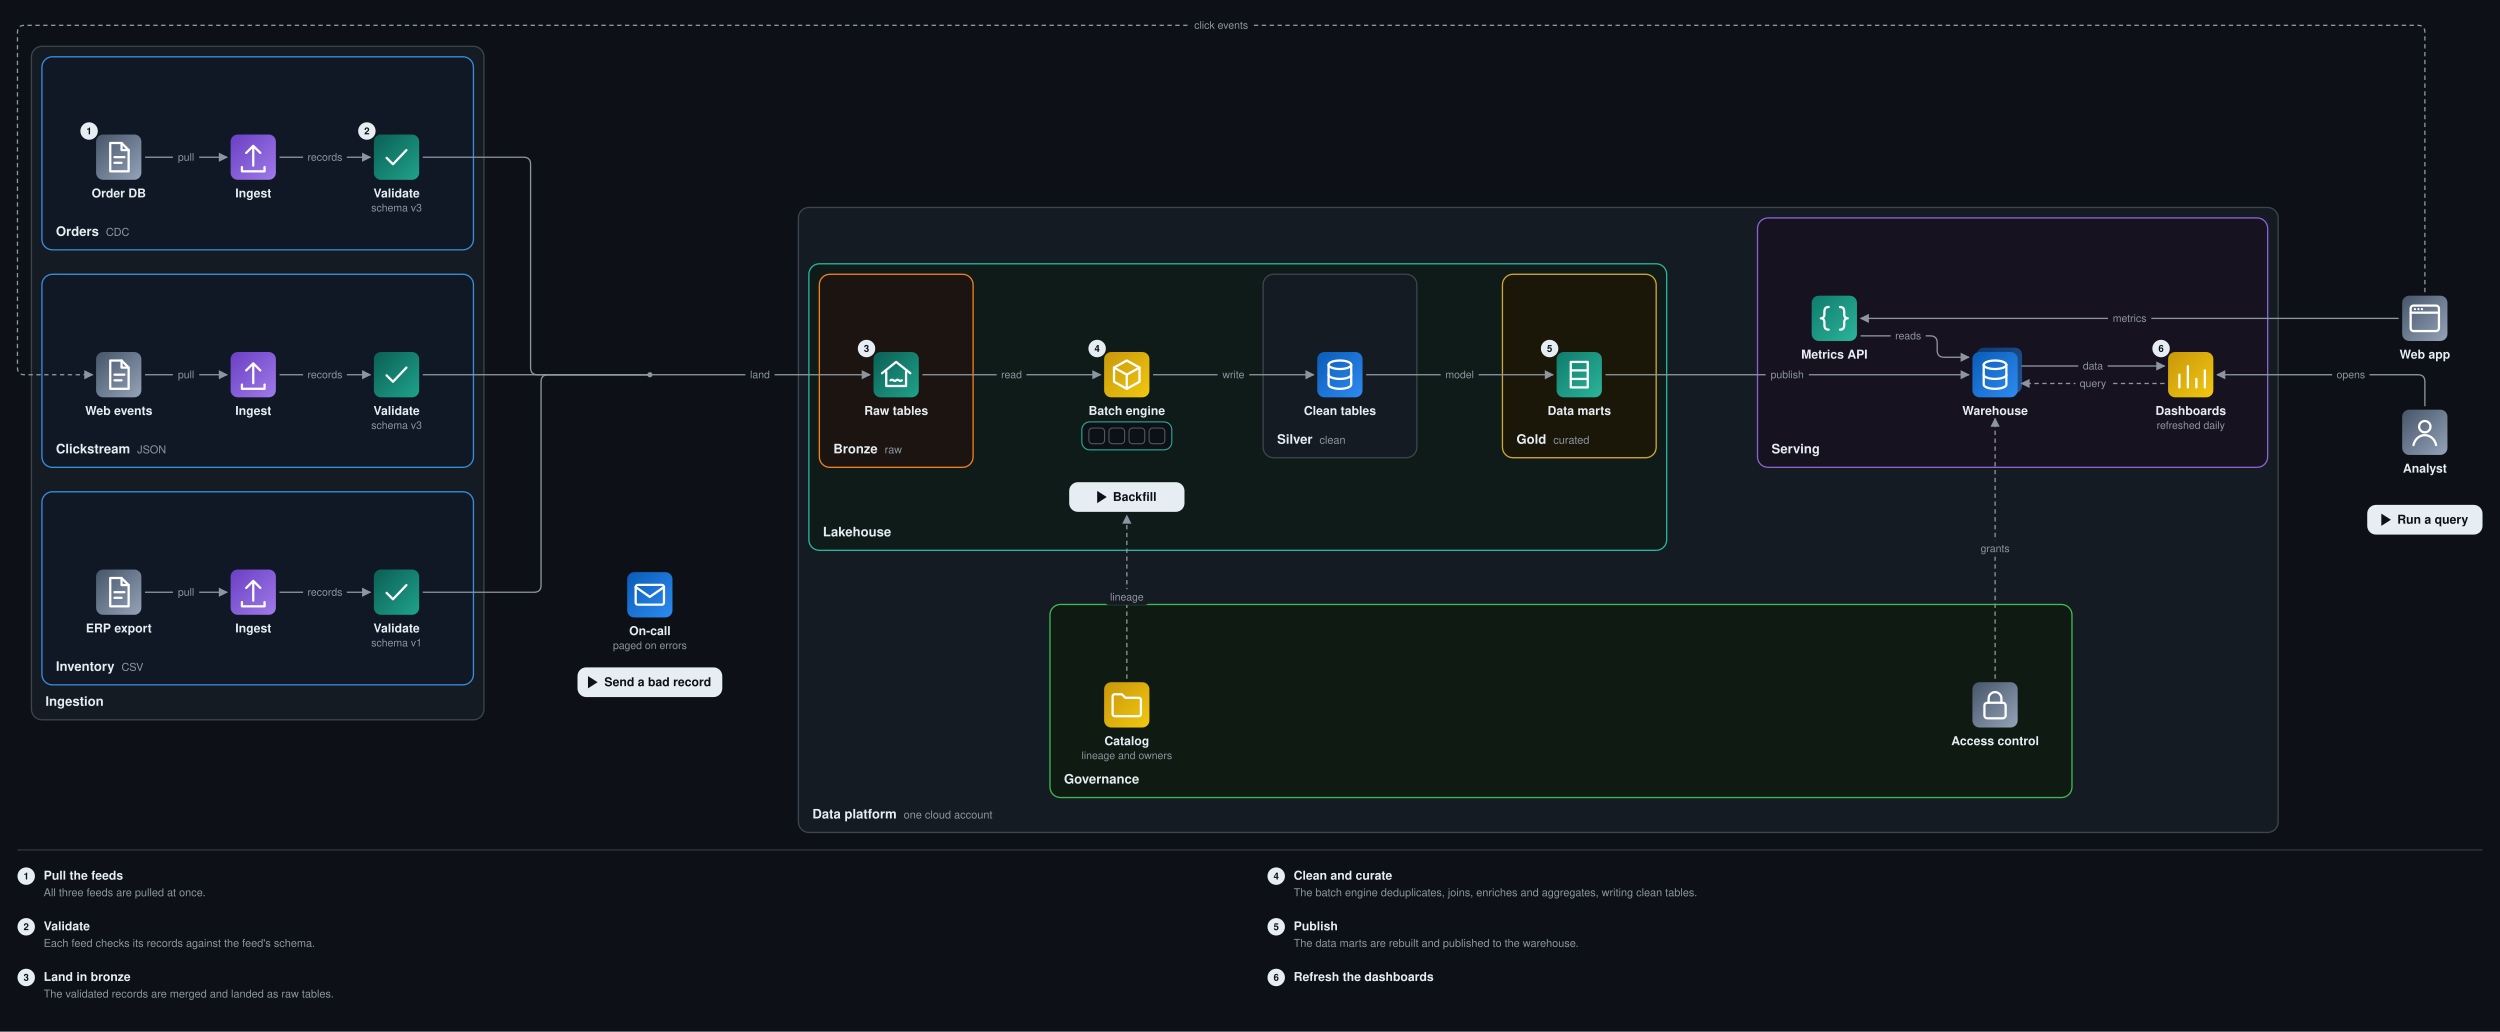
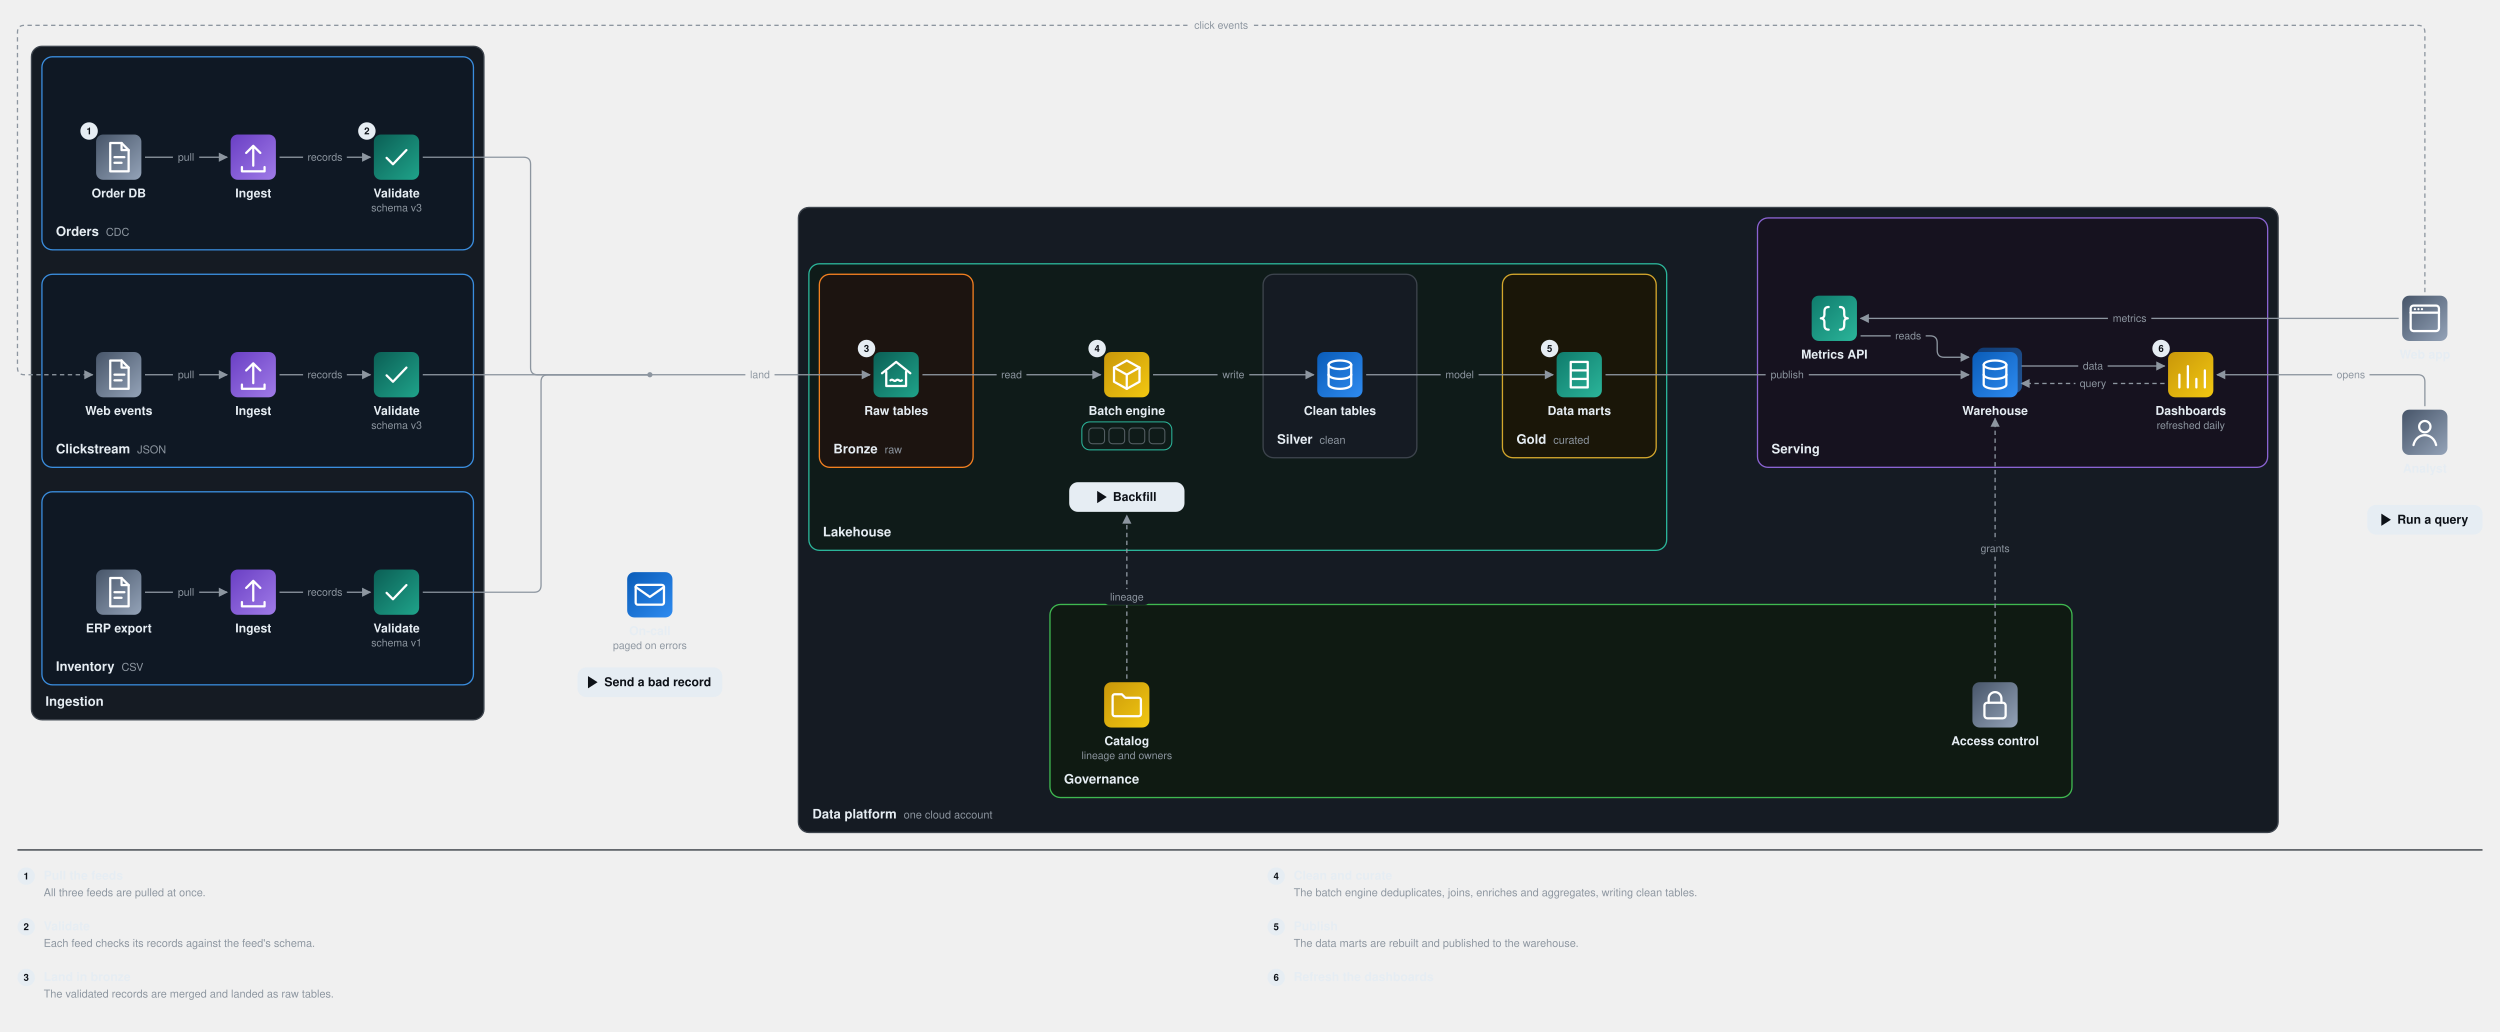
<svg xmlns="http://www.w3.org/2000/svg" viewBox="-136 -180 2862 1181" width="2862" height="1181" font-family="-apple-system, BlinkMacSystemFont, 'Segoe UI', Helvetica, Arial, sans-serif" role="img" aria-labelledby="data-platform-dark-title" aria-describedby="data-platform-dark-desc">
  <defs>
    <linearGradient id="tile-amber" x1="0" y1="0" x2="1" y2="1">
      <stop offset="0" stop-color="#c9970a" />
      <stop offset="1" stop-color="#f2c811" />
    </linearGradient>
    <linearGradient id="tile-blue" x1="0" y1="0" x2="1" y2="1">
      <stop offset="0" stop-color="#0a5cb8" />
      <stop offset="1" stop-color="#2e8bf0" />
    </linearGradient>
    <linearGradient id="tile-green" x1="0" y1="0" x2="1" y2="1">
      <stop offset="0" stop-color="#0b5f55" />
      <stop offset="1" stop-color="#1fa38a" />
    </linearGradient>
    <linearGradient id="tile-slate" x1="0" y1="0" x2="1" y2="1">
      <stop offset="0" stop-color="#475569" />
      <stop offset="1" stop-color="#94a3b8" />
    </linearGradient>
    <linearGradient id="tile-teal" x1="0" y1="0" x2="1" y2="1">
      <stop offset="0" stop-color="#0f7b6c" />
      <stop offset="1" stop-color="#2bb59a" />
    </linearGradient>
    <linearGradient id="tile-violet" x1="0" y1="0" x2="1" y2="1">
      <stop offset="0" stop-color="#6a3fc4" />
      <stop offset="1" stop-color="#a07be8" />
    </linearGradient>
  </defs>
-   <rect x="-136" y="-180" width="2862" height="1181" fill="#0d1117" />
+   <defs>
+     <mask id="data-platform-labels" maskUnits="userSpaceOnUse" x="-136" y="-180" width="2862" height="1181">
+       <rect x="-136" y="-180" width="2862" height="1181" fill="white" />
+       <rect x="717.31" y="240" width="33.39" height="18" rx="4" fill="black" />
+       <rect x="2533.88" y="240" width="42.74" height="18" rx="4" fill="black" />
+       <rect x="1225.15" y="-160" width="73.71" height="18" rx="4" fill="black" />
+     </mask>
+   </defs>
  <g class="dg-body">
    <g class="grp" data-id="ingestion" id="g-ingestion">
      <rect x="-100" y="-127" width="518" height="771" rx="12" stroke-width="1.5" fill="#151b23" stroke="#3d444d" />
      <text class="gtitle" x="-84" y="628" font-size="15" font-weight="600" fill="#e6edf3">Ingestion</text>
    </g>
    <g class="grp" data-id="account" id="g-account">
      <rect x="778" y="57.5" width="1694" height="715.5" rx="12" stroke-width="1.5" fill="#151b23" stroke="#3d444d" />
      <text class="gtitle" x="794" y="757" font-size="15" font-weight="600" fill="#e6edf3">Data platform<tspan class="gsub" dx="8" font-size="12.5" font-weight="400" fill="#8d96a0">one cloud account</tspan>
      </text>
    </g>
    <g class="grp" data-id="orders/feed" id="g-orders_feed">
      <rect x="-88" y="-115" width="494" height="221" rx="12" stroke-width="1.5" fill="#0f1824" stroke="#3a8dde" />
      <text class="gtitle" x="-72" y="90" font-size="15" font-weight="600" fill="#e6edf3">Orders<tspan class="gsub" dx="8" font-size="12.5" font-weight="400" fill="#8d96a0">CDC</tspan>
      </text>
    </g>
    <g class="grp" data-id="clicks/feed" id="g-clicks_feed">
      <rect x="-88" y="134" width="494" height="221" rx="12" stroke-width="1.5" fill="#0f1824" stroke="#3a8dde" />
      <text class="gtitle" x="-72" y="339" font-size="15" font-weight="600" fill="#e6edf3">Clickstream<tspan class="gsub" dx="8" font-size="12.5" font-weight="400" fill="#8d96a0">JSON</tspan>
      </text>
    </g>
    <g class="grp" data-id="stock/feed" id="g-stock_feed">
      <rect x="-88" y="383" width="494" height="221" rx="12" stroke-width="1.5" fill="#0f1824" stroke="#3a8dde" />
      <text class="gtitle" x="-72" y="588" font-size="15" font-weight="600" fill="#e6edf3">Inventory<tspan class="gsub" dx="8" font-size="12.5" font-weight="400" fill="#8d96a0">CSV</tspan>
      </text>
    </g>
    <g class="grp" data-id="lakehouse" id="g-lakehouse">
      <rect x="790" y="122" width="982" height="328" rx="12" stroke-width="1.5" fill="#0f1b19" stroke="#2bb59a" />
      <text class="gtitle" x="806" y="434" font-size="15" font-weight="600" fill="#e6edf3">Lakehouse</text>
    </g>
    <g class="grp" data-id="serving" id="g-serving">
      <rect x="1876" y="69.5" width="584" height="285.5" rx="12" stroke-width="1.5" fill="#16121f" stroke="#8a63d2" />
      <text class="gtitle" x="1892" y="339" font-size="15" font-weight="600" fill="#e6edf3">Serving</text>
    </g>
    <g class="grp" data-id="governance" id="g-governance">
      <rect x="1066" y="512" width="1170" height="221" rx="12" stroke-width="1.5" fill="#0f1a12" stroke="#3fb950" />
      <text class="gtitle" x="1082" y="717" font-size="15" font-weight="600" fill="#e6edf3">Governance</text>
    </g>
    <g class="grp" data-id="bronze" id="g-bronze">
      <rect x="802" y="134" width="176" height="221" rx="12" stroke-width="1.5" fill="#1c1410" stroke="#f38020" />
      <text class="gtitle" x="818" y="339" font-size="15" font-weight="600" fill="#e6edf3">Bronze<tspan class="gsub" dx="8" font-size="12.5" font-weight="400" fill="#8d96a0">raw</tspan>
      </text>
    </g>
    <g class="grp" data-id="silver" id="g-silver">
      <rect x="1310" y="134" width="176" height="210" rx="12" stroke-width="1.5" fill="#151b23" stroke="#3d444d" />
      <text class="gtitle" x="1326" y="328" font-size="15" font-weight="600" fill="#e6edf3">Silver<tspan class="gsub" dx="8" font-size="12.5" font-weight="400" fill="#8d96a0">clean</tspan>
      </text>
    </g>
    <g class="grp" data-id="gold" id="g-gold">
      <rect x="1584" y="134" width="176" height="210" rx="12" stroke-width="1.5" fill="#1a1608" stroke="#d4a72c" />
      <text class="gtitle" x="1600" y="328" font-size="15" font-weight="600" fill="#e6edf3">Gold<tspan class="gsub" dx="8" font-size="12.5" font-weight="400" fill="#8d96a0">curated</tspan>
      </text>
    </g>
-     <g class="edge" id="e-orders_check-_bus" data-id="orders/check-&gt;bus" data-from="orders/check" data-to="bus">
+     <g class="edge" id="e-orders_check-_bus" data-id="orders/check-&gt;bus" data-from="orders/check" data-to="bus" mask="url(#data-platform-labels)">
      <path class="base" d="M348 0 L463.4 0 Q471.4 0 471.4 8 L471.4 241 Q471.4 249 479.4 249 L608 249" fill="none" stroke-width="1.5" stroke="#8d96a0" />
    </g>
-     <g class="edge" id="e-clicks_check-_bus" data-id="clicks/check-&gt;bus" data-from="clicks/check" data-to="bus">
+     <g class="edge" id="e-clicks_check-_bus" data-id="clicks/check-&gt;bus" data-from="clicks/check" data-to="bus" mask="url(#data-platform-labels)">
      <path class="base" d="M348 249 L608 249" fill="none" stroke-width="1.5" stroke="#8d96a0" />
    </g>
-     <g class="edge" id="e-stock_check-_bus" data-id="stock/check-&gt;bus" data-from="stock/check" data-to="bus">
+     <g class="edge" id="e-stock_check-_bus" data-id="stock/check-&gt;bus" data-from="stock/check" data-to="bus" mask="url(#data-platform-labels)">
      <path class="base" d="M348 498 L475.4 498 Q483.4 498 483.4 490 L483.4 257 Q483.4 249 491.4 249 L608 249" fill="none" stroke-width="1.5" stroke="#8d96a0" />
    </g>
-     <g class="edge" id="e-bus-_raw" data-id="bus-&gt;raw" data-from="bus" data-to="raw">
+     <g class="edge" id="e-bus-_raw" data-id="bus-&gt;raw" data-from="bus" data-to="raw" mask="url(#data-platform-labels)">
      <path class="base" d="M608 249 L860 249" fill="none" stroke-width="1.5" stroke="#8d96a0" />
      <path class="head" d="M861 249L850.5 254.25L850.5 243.75z" fill="#8d96a0" />
    </g>
-     <g class="edge" id="e-raw-_spark" data-id="raw-&gt;spark" data-from="raw" data-to="spark">
+     <g class="edge" id="e-raw-_spark" data-id="raw-&gt;spark" data-from="raw" data-to="spark" mask="url(#data-platform-labels)">
      <path class="base" d="M920 249 L1124 249" fill="none" stroke-width="1.5" stroke="#8d96a0" />
      <path class="head" d="M1125 249L1114.5 254.25L1114.5 243.75z" fill="#8d96a0" />
    </g>
-     <g class="edge" id="e-spark-_clean" data-id="spark-&gt;clean" data-from="spark" data-to="clean">
+     <g class="edge" id="e-spark-_clean" data-id="spark-&gt;clean" data-from="spark" data-to="clean" mask="url(#data-platform-labels)">
      <path class="base" d="M1184 249 L1368 249" fill="none" stroke-width="1.5" stroke="#8d96a0" />
      <path class="head" d="M1369 249L1358.5 254.25L1358.5 243.75z" fill="#8d96a0" />
    </g>
-     <g class="edge" id="e-clean-_marts" data-id="clean-&gt;marts" data-from="clean" data-to="marts">
+     <g class="edge" id="e-clean-_marts" data-id="clean-&gt;marts" data-from="clean" data-to="marts" mask="url(#data-platform-labels)">
      <path class="base" d="M1428 249 L1642 249" fill="none" stroke-width="1.5" stroke="#8d96a0" />
      <path class="head" d="M1643 249L1632.5 254.25L1632.5 243.75z" fill="#8d96a0" />
    </g>
-     <g class="edge" id="e-marts-_warehouse" data-id="marts-&gt;warehouse" data-from="marts" data-to="warehouse">
+     <g class="edge" id="e-marts-_warehouse" data-id="marts-&gt;warehouse" data-from="marts" data-to="warehouse" mask="url(#data-platform-labels)">
      <path class="base" d="M1702 249 L2118 249" fill="none" stroke-width="1.5" stroke="#8d96a0" />
      <path class="head" d="M2119 249L2108.5 254.25L2108.5 243.75z" fill="#8d96a0" />
    </g>
-     <g class="edge" id="e-api-_warehouse" data-id="api-&gt;warehouse" data-from="api" data-to="warehouse">
+     <g class="edge" id="e-api-_warehouse" data-id="api-&gt;warehouse" data-from="api" data-to="warehouse" mask="url(#data-platform-labels)">
      <path class="base" d="M1994 204.5 L2073.7 204.5 Q2081.7 204.5 2081.7 212.5 L2081.7 221 Q2081.7 229 2089.7 229 L2118 229" fill="none" stroke-width="1.5" stroke="#8d96a0" />
      <path class="head" d="M2119 229L2108.5 234.25L2108.5 223.75z" fill="#8d96a0" />
    </g>
-     <g class="edge" id="e-app-_api" data-id="app-&gt;api" data-from="app" data-to="api">
+     <g class="edge" id="e-app-_api" data-id="app-&gt;api" data-from="app" data-to="api" mask="url(#data-platform-labels)">
      <path class="base" d="M2610 184.5 L1994 184.5" fill="none" stroke-width="1.5" stroke="#8d96a0" />
      <path class="head" d="M1993 184.5L2003.5 179.25L2003.5 189.75z" fill="#8d96a0" />
    </g>
-     <g class="edge" id="e-warehouse-_dashboards" data-id="warehouse-&gt;dashboards" data-from="warehouse" data-to="dashboards">
+     <g class="edge" id="e-warehouse-_dashboards" data-id="warehouse-&gt;dashboards" data-from="warehouse" data-to="dashboards" mask="url(#data-platform-labels)">
      <path class="base" d="M2178 239 L2342 239" fill="none" stroke-width="1.5" stroke="#8d96a0" />
      <path class="head" d="M2343 239L2332.5 244.25L2332.5 233.75z" fill="#8d96a0" />
    </g>
-     <g class="edge" id="e-dashboards-_warehouse" data-id="dashboards-&gt;warehouse" data-from="dashboards" data-to="warehouse">
+     <g class="edge" id="e-dashboards-_warehouse" data-id="dashboards-&gt;warehouse" data-from="dashboards" data-to="warehouse" mask="url(#data-platform-labels)">
      <path class="base" d="M2342 259 L2178 259" fill="none" stroke-width="1.5" stroke-dasharray="5 4" stroke="#8d96a0" />
      <path class="head" d="M2177 259L2187.5 253.75L2187.5 264.25z" fill="#8d96a0" />
    </g>
-     <g class="edge" id="e-analyst-_dashboards" data-id="analyst-&gt;dashboards" data-from="analyst" data-to="dashboards">
+     <g class="edge" id="e-analyst-_dashboards" data-id="analyst-&gt;dashboards" data-from="analyst" data-to="dashboards" mask="url(#data-platform-labels)">
      <path class="base" d="M2640 285 L2640 257 Q2640 249 2632 249 L2402 249" fill="none" stroke-width="1.5" stroke="#8d96a0" />
      <path class="head" d="M2401 249L2411.5 243.75L2411.5 254.25z" fill="#8d96a0" />
    </g>
-     <g class="edge" id="e-catalog-_spark" data-id="catalog-&gt;spark" data-from="catalog" data-to="spark">
+     <g class="edge" id="e-catalog-_spark" data-id="catalog-&gt;spark" data-from="catalog" data-to="spark" mask="url(#data-platform-labels)">
      <path class="base" d="M1154 597 L1154 410" fill="none" stroke-width="1.5" stroke-dasharray="5 4" stroke="#8d96a0" />
      <path class="head" d="M1154 409L1159.25 419.5L1148.75 419.5z" fill="#8d96a0" />
    </g>
-     <g class="edge" id="e-access-_warehouse" data-id="access-&gt;warehouse" data-from="access" data-to="warehouse">
+     <g class="edge" id="e-access-_warehouse" data-id="access-&gt;warehouse" data-from="access" data-to="warehouse" mask="url(#data-platform-labels)">
      <path class="base" d="M2148 597 L2148 299" fill="none" stroke-width="1.5" stroke-dasharray="5 4" stroke="#8d96a0" />
      <path class="head" d="M2148 298L2153.25 308.5L2142.75 308.5z" fill="#8d96a0" />
    </g>
-     <g class="edge" id="e-app-_clicks_src" data-id="app-&gt;clicks/src" data-from="app" data-to="clicks/src">
+     <g class="edge" id="e-app-_clicks_src" data-id="app-&gt;clicks/src" data-from="app" data-to="clicks/src" mask="url(#data-platform-labels)">
      <path class="base" d="M2640 154.5 L2640 -143 Q2640 -151 2632 -151 L-108 -151 Q-116 -151 -116 -143 L-116 241 Q-116 249 -108 249 L-30 249" fill="none" stroke-width="1.5" stroke-dasharray="5 4" stroke="#8d96a0" />
      <path class="head" d="M-29 249L-39.5 254.25L-39.5 243.75z" fill="#8d96a0" />
    </g>
-     <g class="edge" id="e-orders_src-_orders_ingest" data-id="orders/src-&gt;orders/ingest" data-from="orders/src" data-to="orders/ingest">
+     <g class="edge" id="e-orders_src-_orders_ingest" data-id="orders/src-&gt;orders/ingest" data-from="orders/src" data-to="orders/ingest" mask="url(#data-platform-labels)">
      <path class="base" d="M30 0 L124 0" fill="none" stroke-width="1.5" stroke="#8d96a0" />
      <path class="head" d="M125 0L114.5 5.25L114.5 -5.25z" fill="#8d96a0" />
    </g>
-     <g class="edge" id="e-orders_ingest-_orders_check" data-id="orders/ingest-&gt;orders/check" data-from="orders/ingest" data-to="orders/check">
+     <g class="edge" id="e-orders_ingest-_orders_check" data-id="orders/ingest-&gt;orders/check" data-from="orders/ingest" data-to="orders/check" mask="url(#data-platform-labels)">
      <path class="base" d="M184 0 L288 0" fill="none" stroke-width="1.5" stroke="#8d96a0" />
      <path class="head" d="M289 0L278.5 5.25L278.5 -5.25z" fill="#8d96a0" />
    </g>
-     <g class="edge" id="e-clicks_src-_clicks_ingest" data-id="clicks/src-&gt;clicks/ingest" data-from="clicks/src" data-to="clicks/ingest">
+     <g class="edge" id="e-clicks_src-_clicks_ingest" data-id="clicks/src-&gt;clicks/ingest" data-from="clicks/src" data-to="clicks/ingest" mask="url(#data-platform-labels)">
      <path class="base" d="M30 249 L124 249" fill="none" stroke-width="1.5" stroke="#8d96a0" />
      <path class="head" d="M125 249L114.5 254.25L114.5 243.75z" fill="#8d96a0" />
    </g>
-     <g class="edge" id="e-clicks_ingest-_clicks_check" data-id="clicks/ingest-&gt;clicks/check" data-from="clicks/ingest" data-to="clicks/check">
+     <g class="edge" id="e-clicks_ingest-_clicks_check" data-id="clicks/ingest-&gt;clicks/check" data-from="clicks/ingest" data-to="clicks/check" mask="url(#data-platform-labels)">
      <path class="base" d="M184 249 L288 249" fill="none" stroke-width="1.5" stroke="#8d96a0" />
      <path class="head" d="M289 249L278.5 254.25L278.5 243.75z" fill="#8d96a0" />
    </g>
-     <g class="edge" id="e-stock_src-_stock_ingest" data-id="stock/src-&gt;stock/ingest" data-from="stock/src" data-to="stock/ingest">
+     <g class="edge" id="e-stock_src-_stock_ingest" data-id="stock/src-&gt;stock/ingest" data-from="stock/src" data-to="stock/ingest" mask="url(#data-platform-labels)">
      <path class="base" d="M30 498 L124 498" fill="none" stroke-width="1.5" stroke="#8d96a0" />
      <path class="head" d="M125 498L114.5 503.25L114.5 492.75z" fill="#8d96a0" />
    </g>
-     <g class="edge" id="e-stock_ingest-_stock_check" data-id="stock/ingest-&gt;stock/check" data-from="stock/ingest" data-to="stock/check">
+     <g class="edge" id="e-stock_ingest-_stock_check" data-id="stock/ingest-&gt;stock/check" data-from="stock/ingest" data-to="stock/check" mask="url(#data-platform-labels)">
      <path class="base" d="M184 498 L288 498" fill="none" stroke-width="1.5" stroke="#8d96a0" />
      <path class="head" d="M289 498L278.5 503.25L278.5 492.75z" fill="#8d96a0" />
    </g>
    <g class="labels">
      <g class="elab" data-edge="bus-&gt;raw">
-         <rect x="717.31" y="240" width="33.39" height="18" rx="4" fill="#0d1117" />
        <text class="elabel" x="734" y="253" font-size="12" text-anchor="middle" fill="#8d96a0">land</text>
      </g>
      <g class="elab" data-edge="raw-&gt;spark">
        <rect x="1004.97" y="240" width="34.06" height="18" rx="4" fill="#0f1b19" />
        <text class="elabel" x="1022" y="253" font-size="12" text-anchor="middle" fill="#8d96a0">read</text>
      </g>
      <g class="elab" data-edge="spark-&gt;clean">
        <rect x="1257.84" y="240" width="36.33" height="18" rx="4" fill="#0f1b19" />
        <text class="elabel" x="1276" y="253" font-size="12" text-anchor="middle" fill="#8d96a0">write</text>
      </g>
      <g class="elab" data-edge="clean-&gt;marts">
        <rect x="1513.3" y="240" width="43.4" height="18" rx="4" fill="#0f1b19" />
        <text class="elabel" x="1535" y="253" font-size="12" text-anchor="middle" fill="#8d96a0">model</text>
      </g>
      <g class="elab" data-edge="marts-&gt;warehouse">
        <rect x="1885.3" y="240" width="49.41" height="18" rx="4" fill="#16121f" />
        <text class="elabel" x="1910" y="253" font-size="12" text-anchor="middle" fill="#8d96a0">publish</text>
      </g>
      <g class="elab" data-edge="api-&gt;warehouse">
        <rect x="2028.46" y="195.5" width="40.06" height="18" rx="4" fill="#16121f" />
        <text class="elabel" x="2048.49" y="208.5" font-size="12" text-anchor="middle" fill="#8d96a0">reads</text>
      </g>
      <g class="elab" data-edge="app-&gt;api">
        <rect x="2277.16" y="175.5" width="49.67" height="18" rx="4" fill="#16121f" />
        <text class="elabel" x="2302" y="188.5" font-size="12" text-anchor="middle" fill="#8d96a0">metrics</text>
      </g>
      <g class="elab" data-edge="warehouse-&gt;dashboards">
        <rect x="2243.16" y="230" width="33.68" height="18" rx="4" fill="#16121f" />
        <text class="elabel" x="2260" y="243" font-size="12" text-anchor="middle" fill="#8d96a0">data</text>
      </g>
      <g class="elab" data-edge="dashboards-&gt;warehouse">
        <rect x="2239.97" y="250" width="40.06" height="18" rx="4" fill="#16121f" />
        <text class="elabel" x="2260" y="263" font-size="12" text-anchor="middle" fill="#8d96a0">query</text>
      </g>
      <g class="elab" data-edge="analyst-&gt;dashboards">
-         <rect x="2533.88" y="240" width="42.74" height="18" rx="4" fill="#0d1117" />
        <text class="elabel" x="2555.25" y="253" font-size="12" text-anchor="middle" fill="#8d96a0">opens</text>
      </g>
      <g class="elab" data-edge="catalog-&gt;spark">
        <rect x="1128.95" y="494.5" width="50.09" height="18" rx="4" fill="#151b23" />
        <text class="elabel" x="1154" y="507.5" font-size="12" text-anchor="middle" fill="#8d96a0">lineage</text>
      </g>
      <g class="elab" data-edge="access-&gt;warehouse">
        <rect x="2126.16" y="439" width="43.68" height="18" rx="4" fill="#151b23" />
        <text class="elabel" x="2148" y="452" font-size="12" text-anchor="middle" fill="#8d96a0">grants</text>
      </g>
      <g class="elab" data-edge="app-&gt;clicks/src">
-         <rect x="1225.15" y="-160" width="73.71" height="18" rx="4" fill="#0d1117" />
        <text class="elabel" x="1262" y="-147" font-size="12" text-anchor="middle" fill="#8d96a0">click events</text>
      </g>
      <g class="elab" data-edge="orders/src-&gt;orders/ingest">
        <rect x="61.98" y="-9" width="30.04" height="18" rx="4" fill="#0f1824" />
        <text class="elabel" x="77" y="4" font-size="12" text-anchor="middle" fill="#8d96a0">pull</text>
      </g>
      <g class="elab" data-edge="orders/ingest-&gt;orders/check">
        <rect x="210.96" y="-9" width="50.08" height="18" rx="4" fill="#0f1824" />
        <text class="elabel" x="236" y="4" font-size="12" text-anchor="middle" fill="#8d96a0">records</text>
      </g>
      <g class="elab" data-edge="clicks/src-&gt;clicks/ingest">
        <rect x="61.98" y="240" width="30.04" height="18" rx="4" fill="#0f1824" />
        <text class="elabel" x="77" y="253" font-size="12" text-anchor="middle" fill="#8d96a0">pull</text>
      </g>
      <g class="elab" data-edge="clicks/ingest-&gt;clicks/check">
        <rect x="210.96" y="240" width="50.08" height="18" rx="4" fill="#0f1824" />
        <text class="elabel" x="236" y="253" font-size="12" text-anchor="middle" fill="#8d96a0">records</text>
      </g>
      <g class="elab" data-edge="stock/src-&gt;stock/ingest">
        <rect x="61.98" y="489" width="30.04" height="18" rx="4" fill="#0f1824" />
        <text class="elabel" x="77" y="502" font-size="12" text-anchor="middle" fill="#8d96a0">pull</text>
      </g>
      <g class="elab" data-edge="stock/ingest-&gt;stock/check">
        <rect x="210.96" y="489" width="50.08" height="18" rx="4" fill="#0f1824" />
        <text class="elabel" x="236" y="502" font-size="12" text-anchor="middle" fill="#8d96a0">records</text>
      </g>
    </g>
    <g class="node junction" id="n-bus" data-id="bus">
      <circle class="dot" cx="608" cy="249" r="3" fill="#8d96a0" />
    </g>
    <g class="node" id="n-oncall" data-id="oncall">
      <g class="tile" transform="translate(582 475) scale(0.81)">
        <rect width="64" height="64" rx="10" fill="url(#tile-blue)" />
        <g class="glyph" fill="none" stroke="#fff" stroke-width="3.2" stroke-linecap="round" stroke-linejoin="round">
          <rect x="12" y="18" width="40" height="28" rx="3" />
          <path d="m12 21 20 14 20-14" />
        </g>
      </g>
      <text class="ntitle" x="608" y="547" font-size="14" font-weight="600" text-anchor="middle" fill="#e6edf3">On-call</text>
      <text class="nsub" x="608" y="563" font-size="12" text-anchor="middle" fill="#8d96a0">paged on errors</text>
      <g class="trigger" data-node="oncall" role="button" tabindex="0" aria-label="Send a bad record: play Bad record" data-plays="bad-record">
        <rect class="btnbg" x="525.12" y="584" width="165.76" height="34" rx="10" fill="#e6edf3" />
        <path class="btnicon" d="M537.12 594l11 7-11 7z" fill="#0d1117" />
        <text class="btntext" x="617" y="605.5" font-size="14" font-weight="600" text-anchor="middle" fill="#0d1117">Send a bad record</text>
      </g>
    </g>
    <g class="node" id="n-app" data-id="app">
      <g class="tile" transform="translate(2614 158.5) scale(0.81)">
        <rect width="64" height="64" rx="10" fill="url(#tile-slate)" />
        <g class="glyph" fill="none" stroke="#fff" stroke-width="3.2" stroke-linecap="round" stroke-linejoin="round">
          <rect x="12" y="14" width="40" height="36" rx="4" />
          <path d="M12 24h40M18 19h.01M23 19h.01M28 19h.01" />
        </g>
      </g>
      <text class="ntitle" x="2640" y="230.5" font-size="14" font-weight="600" text-anchor="middle" fill="#e6edf3">Web app</text>
    </g>
    <g class="node" id="n-analyst" data-id="analyst">
      <g class="tile" transform="translate(2614 289) scale(0.81)">
        <rect width="64" height="64" rx="10" fill="url(#tile-slate)" />
        <g class="glyph" fill="none" stroke="#fff" stroke-width="3.2" stroke-linecap="round" stroke-linejoin="round">
          <circle cx="32" cy="24" r="8" />
          <path d="M16 50c2-9 9-14 16-14s14 5 16 14" />
        </g>
      </g>
      <text class="ntitle" x="2640" y="361" font-size="14" font-weight="600" text-anchor="middle" fill="#e6edf3">Analyst</text>
      <text class="nsub" x="2640" y="377" font-size="12" text-anchor="middle" fill="#8d96a0" />
      <g class="trigger" data-node="analyst" role="button" tabindex="0" aria-label="Run a query: play Self-serve query" data-plays="query">
        <rect class="btnbg" x="2574" y="398" width="132" height="34" rx="10" fill="#e6edf3" />
        <path class="btnicon" d="M2590.13 408l11 7-11 7z" fill="#0d1117" />
        <text class="btntext" x="2649" y="419.5" font-size="14" font-weight="600" text-anchor="middle" fill="#0d1117">Run a query</text>
      </g>
    </g>
    <g class="node" id="n-orders_src" data-id="orders/src">
      <g class="tile" transform="translate(-26 -26) scale(0.81)">
        <rect width="64" height="64" rx="10" fill="url(#tile-slate)" />
        <g class="glyph" fill="none" stroke="#fff" stroke-width="3.2" stroke-linecap="round" stroke-linejoin="round">
          <path d="M20 12h16l10 10v30H20z" />
          <path d="M36 12v10h10M26 32h14M26 40h10" />
        </g>
      </g>
      <text class="ntitle" x="0" y="46" font-size="14" font-weight="600" text-anchor="middle" fill="#e6edf3">Order DB</text>
      <g data-badges="nightly">
        <rect class="badge" x="-44" y="-40" width="20" height="20" rx="10" fill="#e6edf3" />
        <text class="badget" x="-34" y="-26.2" font-size="11" font-weight="600" text-anchor="middle" fill="#0d1117">1</text>
      </g>
    </g>
    <g class="node" id="n-orders_ingest" data-id="orders/ingest">
      <g class="tile" transform="translate(128 -26) scale(0.81)">
        <rect width="64" height="64" rx="10" fill="url(#tile-violet)" />
        <g class="glyph" fill="none" stroke="#fff" stroke-width="3.2" stroke-linecap="round" stroke-linejoin="round">
          <path d="M32 44V16M22 26l10-10 10 10" />
          <path d="M16 46v6h32v-6" />
        </g>
      </g>
      <text class="ntitle" x="154" y="46" font-size="14" font-weight="600" text-anchor="middle" fill="#e6edf3">Ingest</text>
    </g>
    <g class="node" id="n-orders_check" data-id="orders/check">
      <g class="tile" transform="translate(292 -26) scale(0.81)">
        <rect width="64" height="64" rx="10" fill="url(#tile-green)" />
        <g class="glyph" fill="none" stroke="#fff" stroke-width="3.2" stroke-linecap="round" stroke-linejoin="round">
          <path d="M18 33l9 9 19-20" />
        </g>
      </g>
      <text class="ntitle" x="318" y="46" font-size="14" font-weight="600" text-anchor="middle" fill="#e6edf3">Validate</text>
      <text class="nsub" x="318" y="62" font-size="12" text-anchor="middle" fill="#8d96a0">schema v3</text>
      <g data-badges="nightly">
        <rect class="badge" x="274" y="-40" width="20" height="20" rx="10" fill="#e6edf3" />
        <text class="badget" x="284" y="-26.2" font-size="11" font-weight="600" text-anchor="middle" fill="#0d1117">2</text>
      </g>
    </g>
    <g class="node" id="n-clicks_src" data-id="clicks/src">
      <g class="tile" transform="translate(-26 223) scale(0.81)">
        <rect width="64" height="64" rx="10" fill="url(#tile-slate)" />
        <g class="glyph" fill="none" stroke="#fff" stroke-width="3.2" stroke-linecap="round" stroke-linejoin="round">
          <path d="M20 12h16l10 10v30H20z" />
          <path d="M36 12v10h10M26 32h14M26 40h10" />
        </g>
      </g>
      <text class="ntitle" x="0" y="295" font-size="14" font-weight="600" text-anchor="middle" fill="#e6edf3">Web events</text>
    </g>
    <g class="node" id="n-clicks_ingest" data-id="clicks/ingest">
      <g class="tile" transform="translate(128 223) scale(0.81)">
        <rect width="64" height="64" rx="10" fill="url(#tile-violet)" />
        <g class="glyph" fill="none" stroke="#fff" stroke-width="3.2" stroke-linecap="round" stroke-linejoin="round">
          <path d="M32 44V16M22 26l10-10 10 10" />
          <path d="M16 46v6h32v-6" />
        </g>
      </g>
      <text class="ntitle" x="154" y="295" font-size="14" font-weight="600" text-anchor="middle" fill="#e6edf3">Ingest</text>
    </g>
    <g class="node" id="n-clicks_check" data-id="clicks/check">
      <g class="tile" transform="translate(292 223) scale(0.81)">
        <rect width="64" height="64" rx="10" fill="url(#tile-green)" />
        <g class="glyph" fill="none" stroke="#fff" stroke-width="3.2" stroke-linecap="round" stroke-linejoin="round">
          <path d="M18 33l9 9 19-20" />
        </g>
      </g>
      <text class="ntitle" x="318" y="295" font-size="14" font-weight="600" text-anchor="middle" fill="#e6edf3">Validate</text>
      <text class="nsub" x="318" y="311" font-size="12" text-anchor="middle" fill="#8d96a0">schema v3</text>
    </g>
    <g class="node" id="n-stock_src" data-id="stock/src">
      <g class="tile" transform="translate(-26 472) scale(0.81)">
        <rect width="64" height="64" rx="10" fill="url(#tile-slate)" />
        <g class="glyph" fill="none" stroke="#fff" stroke-width="3.2" stroke-linecap="round" stroke-linejoin="round">
          <path d="M20 12h16l10 10v30H20z" />
          <path d="M36 12v10h10M26 32h14M26 40h10" />
        </g>
      </g>
      <text class="ntitle" x="0" y="544" font-size="14" font-weight="600" text-anchor="middle" fill="#e6edf3">ERP export</text>
    </g>
    <g class="node" id="n-stock_ingest" data-id="stock/ingest">
      <g class="tile" transform="translate(128 472) scale(0.81)">
        <rect width="64" height="64" rx="10" fill="url(#tile-violet)" />
        <g class="glyph" fill="none" stroke="#fff" stroke-width="3.2" stroke-linecap="round" stroke-linejoin="round">
          <path d="M32 44V16M22 26l10-10 10 10" />
          <path d="M16 46v6h32v-6" />
        </g>
      </g>
      <text class="ntitle" x="154" y="544" font-size="14" font-weight="600" text-anchor="middle" fill="#e6edf3">Ingest</text>
    </g>
    <g class="node" id="n-stock_check" data-id="stock/check">
      <g class="tile" transform="translate(292 472) scale(0.81)">
        <rect width="64" height="64" rx="10" fill="url(#tile-green)" />
        <g class="glyph" fill="none" stroke="#fff" stroke-width="3.2" stroke-linecap="round" stroke-linejoin="round">
          <path d="M18 33l9 9 19-20" />
        </g>
      </g>
      <text class="ntitle" x="318" y="544" font-size="14" font-weight="600" text-anchor="middle" fill="#e6edf3">Validate</text>
      <text class="nsub" x="318" y="560" font-size="12" text-anchor="middle" fill="#8d96a0">schema v1</text>
    </g>
    <g class="node" id="n-raw" data-id="raw">
      <g class="tile" transform="translate(864 223) scale(0.81)">
        <rect width="64" height="64" rx="10" fill="url(#tile-green)" />
        <g class="glyph" fill="none" stroke="#fff" stroke-width="3.2" stroke-linecap="round" stroke-linejoin="round">
          <path d="M12 30 32 14l20 16" />
          <path d="M18 28v20h28V28" />
          <path d="M24 40c3-3 5 3 8 0s5 3 8 0" />
        </g>
      </g>
      <text class="ntitle" x="890" y="295" font-size="14" font-weight="600" text-anchor="middle" fill="#e6edf3">Raw tables</text>
      <text class="nsub" x="890" y="311" font-size="12" text-anchor="middle" fill="#8d96a0" />
      <g data-badges="nightly">
        <rect class="badge" x="846" y="209" width="20" height="20" rx="10" fill="#e6edf3" />
        <text class="badget" x="856" y="222.8" font-size="11" font-weight="600" text-anchor="middle" fill="#0d1117">3</text>
      </g>
    </g>
    <g class="node" id="n-clean" data-id="clean">
      <g class="tile" transform="translate(1372 223) scale(0.81)">
        <rect width="64" height="64" rx="10" fill="url(#tile-blue)" />
        <g class="glyph" fill="none" stroke="#fff" stroke-width="3.2" stroke-linecap="round" stroke-linejoin="round">
          <ellipse cx="32" cy="18" rx="16" ry="6" />
          <path d="M16 18v28c0 3.3 7.2 6 16 6s16-2.7 16-6V18" />
          <path d="M16 32c0 3.3 7.2 6 16 6s16-2.7 16-6" />
        </g>
      </g>
      <text class="ntitle" x="1398" y="295" font-size="14" font-weight="600" text-anchor="middle" fill="#e6edf3">Clean tables</text>
    </g>
    <g class="node" id="n-marts" data-id="marts">
      <g class="tile" transform="translate(1646 223) scale(0.81)">
        <rect width="64" height="64" rx="10" fill="url(#tile-teal)" />
        <g class="glyph" fill="none" stroke="#fff" stroke-width="3.2" stroke-linecap="round" stroke-linejoin="round">
          <path d="M20 14h24v12H20zM20 26h24v12H20zM20 38h24v12H20z" />
        </g>
      </g>
      <text class="ntitle" x="1672" y="295" font-size="14" font-weight="600" text-anchor="middle" fill="#e6edf3">Data marts</text>
      <g data-badges="nightly">
        <rect class="badge" x="1628" y="209" width="20" height="20" rx="10" fill="#e6edf3" />
        <text class="badget" x="1638" y="222.8" font-size="11" font-weight="600" text-anchor="middle" fill="#0d1117">5</text>
      </g>
    </g>
    <g class="node" id="n-spark" data-id="spark">
      <g class="tile" transform="translate(1128 223) scale(0.81)">
        <rect width="64" height="64" rx="10" fill="url(#tile-amber)" />
        <g class="glyph" fill="none" stroke="#fff" stroke-width="3.2" stroke-linecap="round" stroke-linejoin="round">
          <path d="M32 12 50 22v20L32 52 14 42V22z" />
          <path d="M14 22l18 10 18-10M32 32v20" />
        </g>
      </g>
      <text class="ntitle" x="1154" y="295" font-size="14" font-weight="600" text-anchor="middle" fill="#e6edf3">Batch engine</text>
      <g class="cells">
-         <rect class="cellbox" x="1102.5" y="303" width="103" height="32" rx="9" stroke-width="1.2" fill="#0d1117" stroke="#2bb59a" />
+         <rect class="cellbox" x="1102.5" y="303" width="103" height="32" rx="9" stroke-width="1.2" fill="none" stroke="#2bb59a" />
        <rect class="cell" x="1110.5" y="310" width="18" height="18" rx="4" fill="none" stroke-width="1.2" stroke-opacity=".55" stroke="#8d96a0" />
        <rect class="cell" x="1133.5" y="310" width="18" height="18" rx="4" fill="none" stroke-width="1.2" stroke-opacity=".55" stroke="#8d96a0" />
        <rect class="cell" x="1156.5" y="310" width="18" height="18" rx="4" fill="none" stroke-width="1.2" stroke-opacity=".55" stroke="#8d96a0" />
        <rect class="cell" x="1179.5" y="310" width="18" height="18" rx="4" fill="none" stroke-width="1.2" stroke-opacity=".55" stroke="#8d96a0" />
      </g>
      <text class="cap nsub" x="1154" y="351" font-size="12" text-anchor="middle" fill="#8d96a0" />
      <g class="trigger" data-node="spark" role="button" tabindex="0" aria-label="Backfill: play Backfill" data-plays="backfill">
        <rect class="btnbg" x="1088" y="372" width="132" height="34" rx="10" fill="#e6edf3" />
        <path class="btnicon" d="M1120.03 382l11 7-11 7z" fill="#0d1117" />
        <text class="btntext" x="1163" y="393.5" font-size="14" font-weight="600" text-anchor="middle" fill="#0d1117">Backfill</text>
      </g>
      <g data-badges="nightly">
        <rect class="badge" x="1110" y="209" width="20" height="20" rx="10" fill="#e6edf3" />
        <text class="badget" x="1120" y="222.8" font-size="11" font-weight="600" text-anchor="middle" fill="#0d1117">4</text>
      </g>
    </g>
    <g class="node" id="n-api" data-id="api">
      <g class="tile" transform="translate(1938 158.5) scale(0.81)">
        <rect width="64" height="64" rx="10" fill="url(#tile-teal)" />
        <g class="glyph" fill="none" stroke="#fff" stroke-width="3.2" stroke-linecap="round" stroke-linejoin="round">
          <path d="M24 16c-5 0-6 3-6 7v4c0 3-2 5-5 5 3 0 5 2 5 5v4c0 4 1 7 6 7" />
          <path d="M40 16c5 0 6 3 6 7v4c0 3 2 5 5 5-3 0-5 2-5 5v4c0 4-1 7-6 7" />
        </g>
      </g>
      <text class="ntitle" x="1964" y="230.5" font-size="14" font-weight="600" text-anchor="middle" fill="#e6edf3">Metrics API</text>
    </g>
    <g class="node" id="n-warehouse" data-id="warehouse">
      <g class="tile" transform="translate(2127 218) scale(0.81)" opacity=".55">
        <rect width="64" height="64" rx="10" fill="url(#tile-blue)" />
        <g class="glyph" fill="none" stroke="#fff" stroke-width="3.2" stroke-linecap="round" stroke-linejoin="round">
          <ellipse cx="32" cy="18" rx="16" ry="6" />
          <path d="M16 18v28c0 3.3 7.2 6 16 6s16-2.7 16-6V18" />
          <path d="M16 32c0 3.3 7.2 6 16 6s16-2.7 16-6" />
        </g>
      </g>
      <g class="tile" transform="translate(2122 223) scale(0.81)">
        <rect width="64" height="64" rx="10" fill="url(#tile-blue)" />
        <g class="glyph" fill="none" stroke="#fff" stroke-width="3.2" stroke-linecap="round" stroke-linejoin="round">
          <ellipse cx="32" cy="18" rx="16" ry="6" />
          <path d="M16 18v28c0 3.3 7.2 6 16 6s16-2.7 16-6V18" />
          <path d="M16 32c0 3.3 7.2 6 16 6s16-2.7 16-6" />
        </g>
      </g>
      <text class="ntitle" x="2148" y="295" font-size="14" font-weight="600" text-anchor="middle" fill="#e6edf3">Warehouse</text>
    </g>
    <g class="node" id="n-dashboards" data-id="dashboards">
      <g class="tile" transform="translate(2346 223) scale(0.81)">
        <rect width="64" height="64" rx="10" fill="url(#tile-amber)" />
        <g class="glyph" fill="none" stroke="#fff" stroke-width="3.2" stroke-linecap="round" stroke-linejoin="round">
          <path d="M16 50V32M28 50V20M40 50V38M52 50V26" />
        </g>
      </g>
      <text class="ntitle" x="2372" y="295" font-size="14" font-weight="600" text-anchor="middle" fill="#e6edf3">Dashboards</text>
      <text class="nsub" x="2372" y="311" font-size="12" text-anchor="middle" fill="#8d96a0">refreshed daily</text>
      <g data-badges="nightly">
        <rect class="badge" x="2328" y="209" width="20" height="20" rx="10" fill="#e6edf3" />
        <text class="badget" x="2338" y="222.8" font-size="11" font-weight="600" text-anchor="middle" fill="#0d1117">6</text>
      </g>
    </g>
    <g class="node" id="n-catalog" data-id="catalog">
      <g class="tile" transform="translate(1128 601) scale(0.81)">
        <rect width="64" height="64" rx="10" fill="url(#tile-amber)" />
        <g class="glyph" fill="none" stroke="#fff" stroke-width="3.2" stroke-linecap="round" stroke-linejoin="round">
          <path d="M12 20a3 3 0 0 1 3-3h10l5 5h19a3 3 0 0 1 3 3v20a3 3 0 0 1-3 3H15a3 3 0 0 1-3-3z" />
        </g>
      </g>
      <text class="ntitle" x="1154" y="673" font-size="14" font-weight="600" text-anchor="middle" fill="#e6edf3">Catalog</text>
      <text class="nsub" x="1154" y="689" font-size="12" text-anchor="middle" fill="#8d96a0">lineage and owners</text>
    </g>
    <g class="node" id="n-access" data-id="access">
      <g class="tile" transform="translate(2122 601) scale(0.81)">
        <rect width="64" height="64" rx="10" fill="url(#tile-slate)" />
        <g class="glyph" fill="none" stroke="#fff" stroke-width="3.2" stroke-linecap="round" stroke-linejoin="round">
          <rect x="17" y="29" width="30" height="22" rx="4" />
          <path d="M23 29v-6a9 9 0 0 1 18 0v6" />
        </g>
      </g>
      <text class="ntitle" x="2148" y="673" font-size="14" font-weight="600" text-anchor="middle" fill="#e6edf3">Access control</text>
    </g>
  </g>
  <line x1="-116" y1="793" x2="2706" y2="793" stroke-width="1.5" stroke="#30363d" />
  <circle cx="-106" cy="823" r="10" fill="#e6edf3" />
  <text x="-106" y="826.8" font-size="11" font-weight="600" text-anchor="middle" fill="#0d1117">1</text>
  <text x="-86" y="827" font-size="14" font-weight="600" fill="#e6edf3">Pull the feeds</text>
  <text x="-86" y="846" font-size="12.5" fill="#8d96a0">All three feeds are pulled at once.</text>
  <circle cx="-106" cy="881" r="10" fill="#e6edf3" />
  <text x="-106" y="884.8" font-size="11" font-weight="600" text-anchor="middle" fill="#0d1117">2</text>
  <text x="-86" y="885" font-size="14" font-weight="600" fill="#e6edf3">Validate</text>
  <text x="-86" y="904" font-size="12.5" fill="#8d96a0">Each feed checks its records against the feed's schema.</text>
  <circle cx="-106" cy="939" r="10" fill="#e6edf3" />
  <text x="-106" y="942.8" font-size="11" font-weight="600" text-anchor="middle" fill="#0d1117">3</text>
  <text x="-86" y="943" font-size="14" font-weight="600" fill="#e6edf3">Land in bronze</text>
  <text x="-86" y="962" font-size="12.5" fill="#8d96a0">The validated records are merged and landed as raw tables.</text>
  <circle cx="1325" cy="823" r="10" fill="#e6edf3" />
  <text x="1325" y="826.8" font-size="11" font-weight="600" text-anchor="middle" fill="#0d1117">4</text>
  <text x="1345" y="827" font-size="14" font-weight="600" fill="#e6edf3">Clean and curate</text>
  <text x="1345" y="846" font-size="12.5" fill="#8d96a0">The batch engine deduplicates, joins, enriches and aggregates, writing clean tables.</text>
  <circle cx="1325" cy="881" r="10" fill="#e6edf3" />
  <text x="1325" y="884.8" font-size="11" font-weight="600" text-anchor="middle" fill="#0d1117">5</text>
  <text x="1345" y="885" font-size="14" font-weight="600" fill="#e6edf3">Publish</text>
  <text x="1345" y="904" font-size="12.5" fill="#8d96a0">The data marts are rebuilt and published to the warehouse.</text>
  <circle cx="1325" cy="939" r="10" fill="#e6edf3" />
  <text x="1325" y="942.8" font-size="11" font-weight="600" text-anchor="middle" fill="#0d1117">6</text>
  <text x="1345" y="943" font-size="14" font-weight="600" fill="#e6edf3">Refresh the dashboards</text>
</svg>
